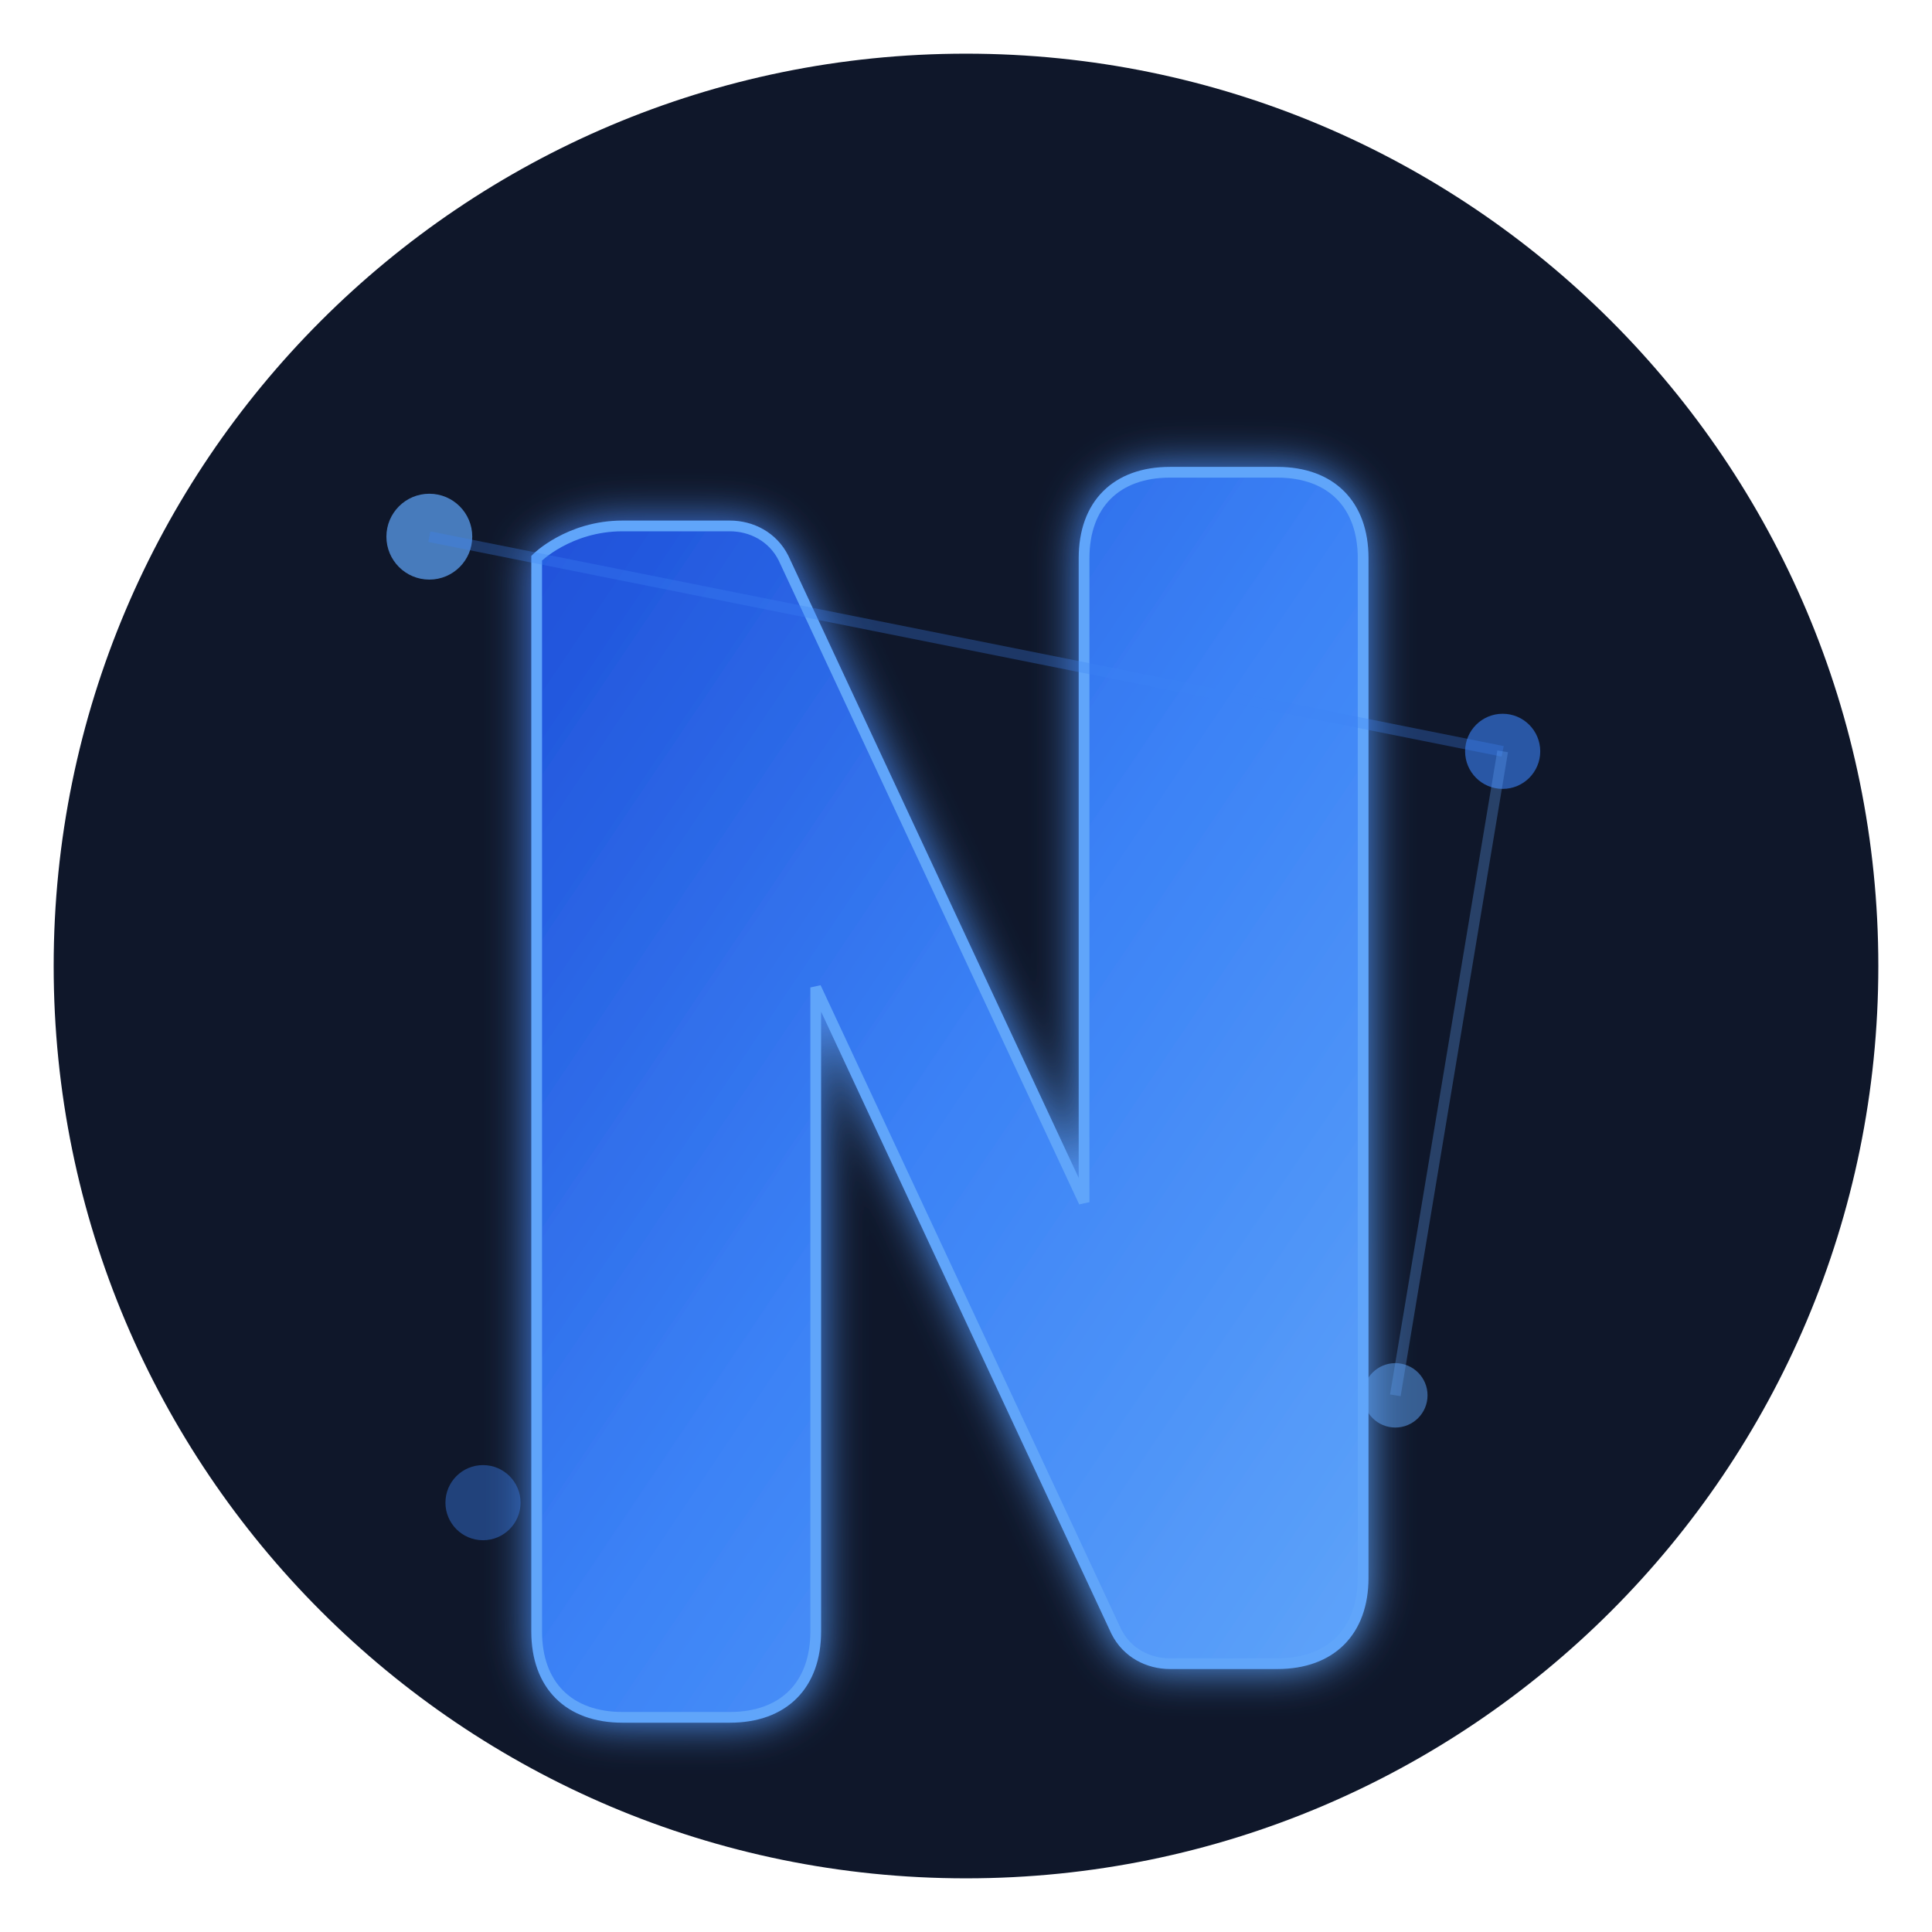
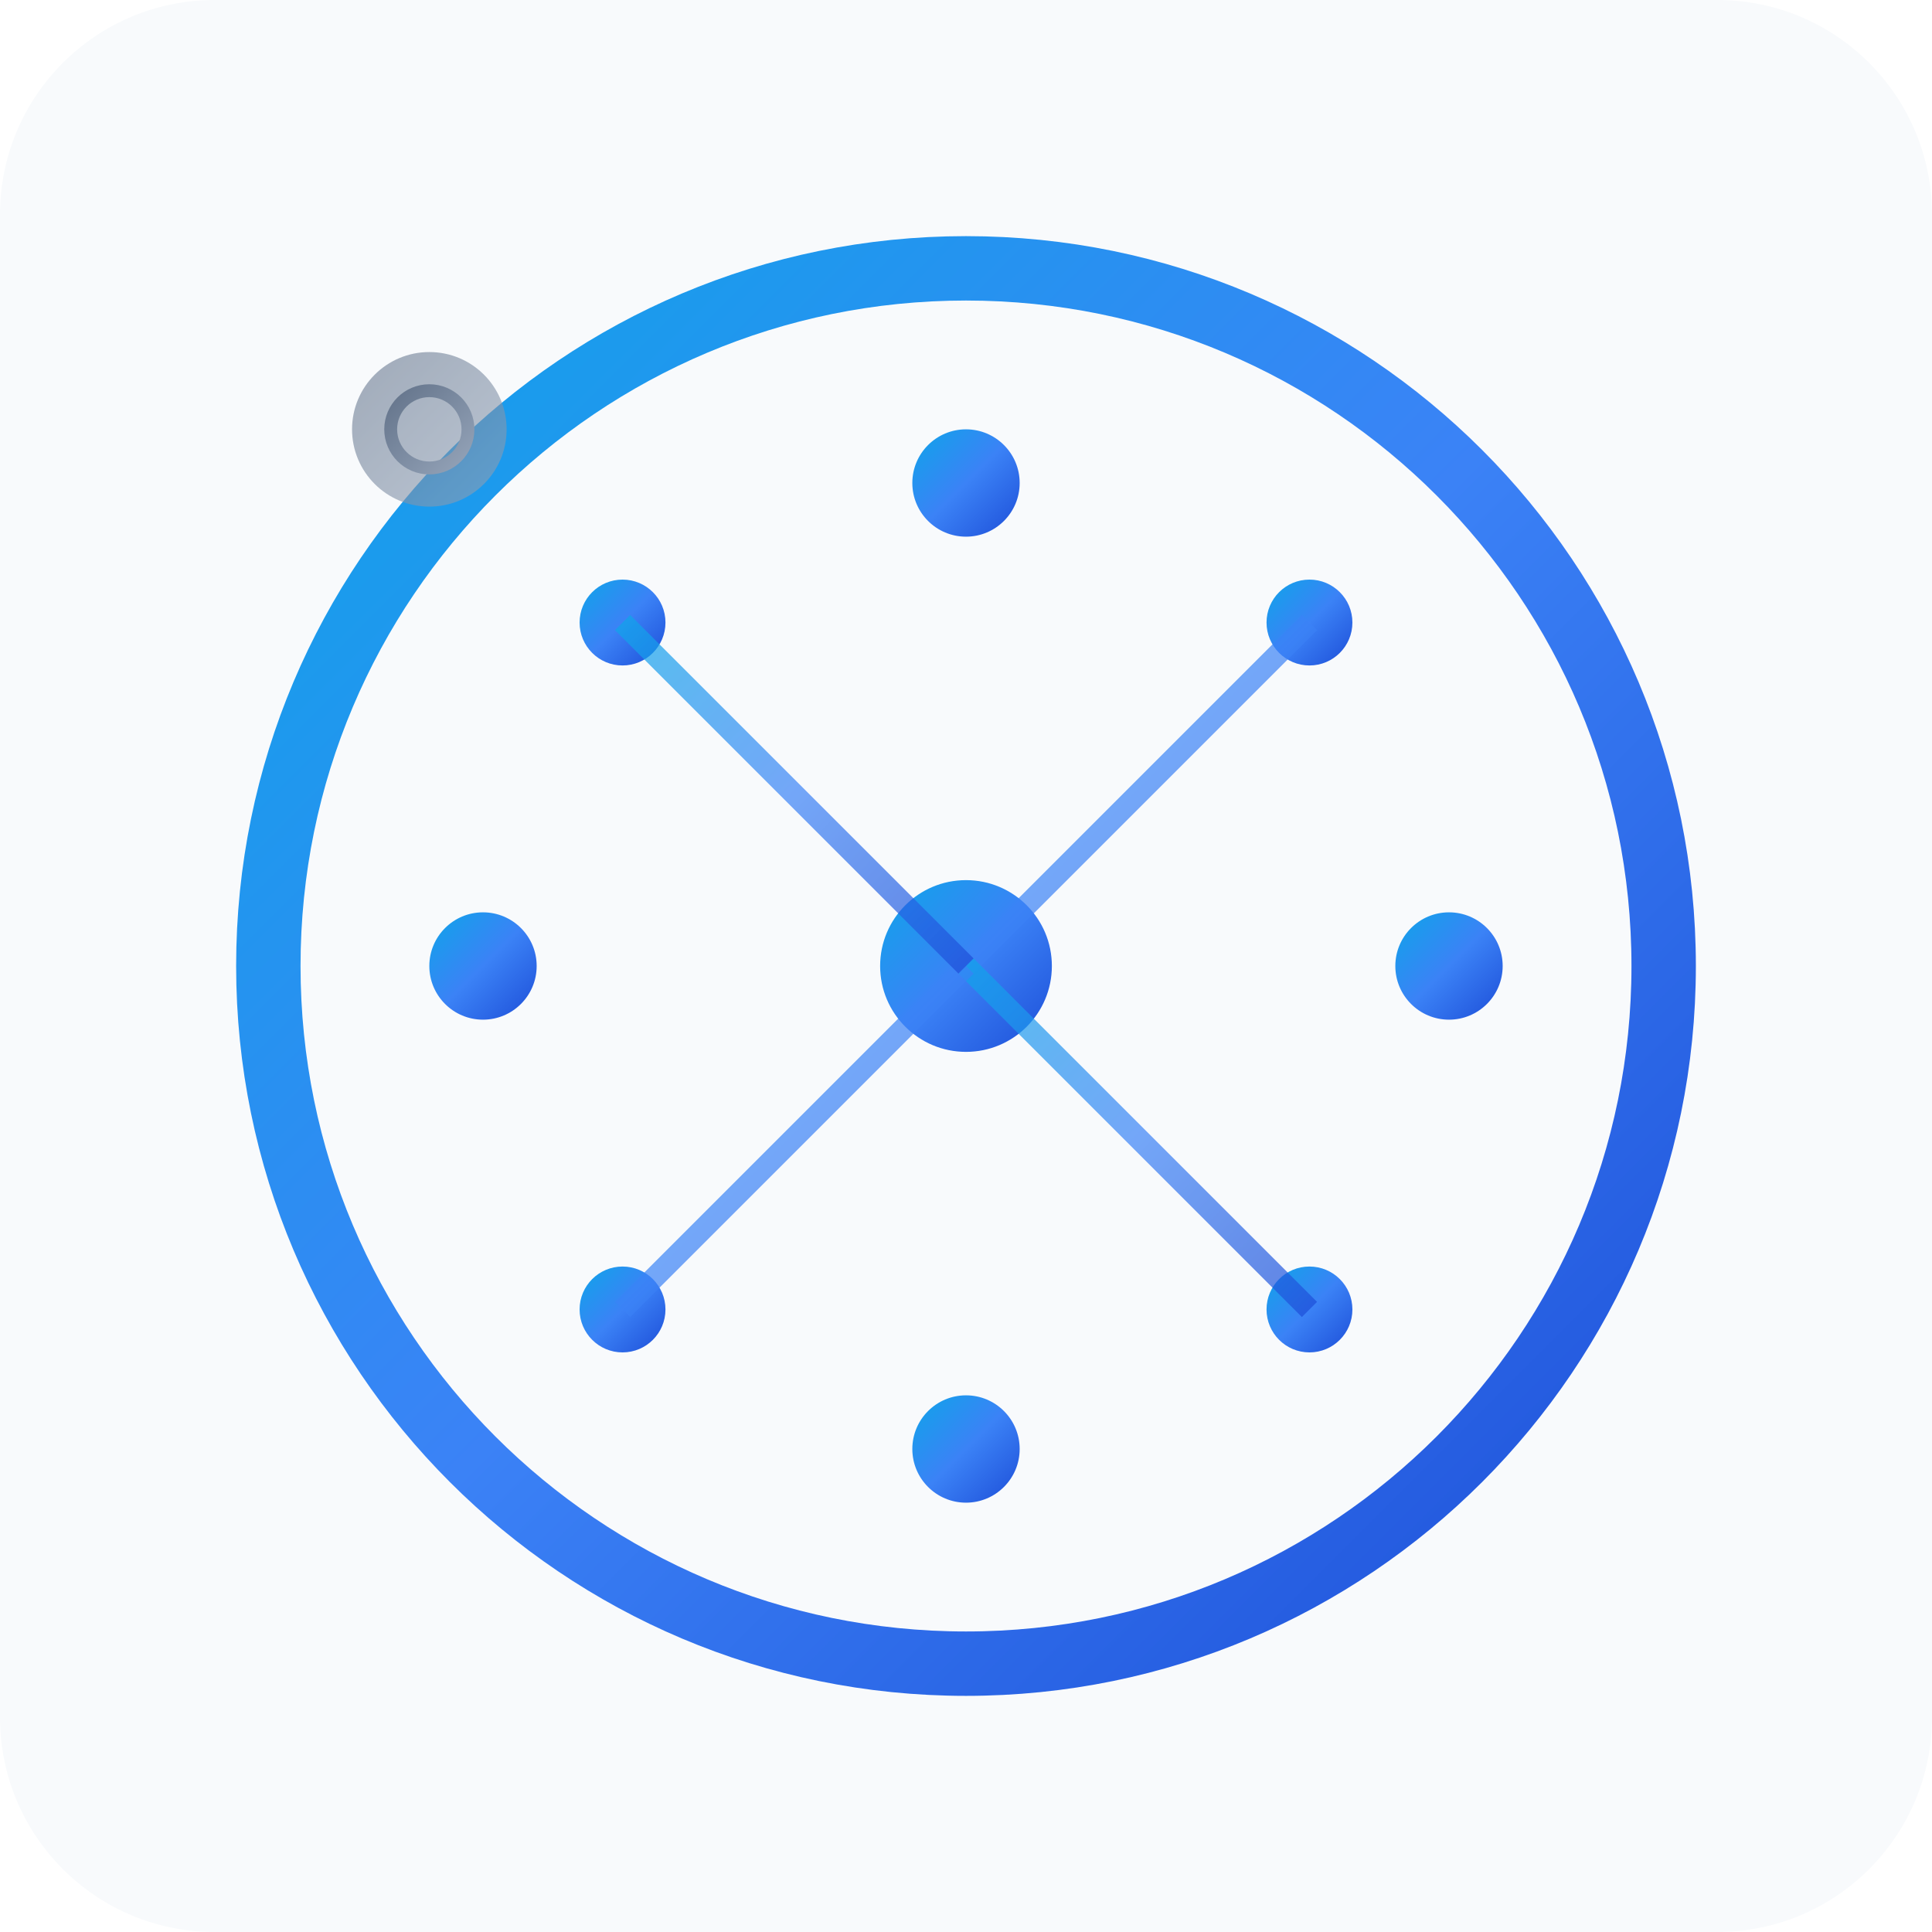
<svg xmlns="http://www.w3.org/2000/svg" width="180" height="180" viewBox="0 0 180 180">
  <defs>
-     <linearGradient id="nGradient180" x1="0%" y1="0%" x2="100%" y2="100%">
-       <stop offset="0%" style="stop-color:#1D4ED8;stop-opacity:1" />
+     <linearGradient id="automationGradient180" x1="0%" y1="0%" x2="100%" y2="100%">
+       <stop offset="0%" style="stop-color:#0EA5E9;stop-opacity:1" />
      <stop offset="50%" style="stop-color:#3B82F6;stop-opacity:1" />
-       <stop offset="100%" style="stop-color:#60A5FA;stop-opacity:1" />
+       <stop offset="100%" style="stop-color:#1D4ED8;stop-opacity:1" />
    </linearGradient>
-     <filter id="glow180">
-       <feGaussianBlur stdDeviation="2" result="coloredBlur" />
-       <feMerge>
-         <feMergeNode in="coloredBlur" />
-         <feMergeNode in="SourceGraphic" />
-       </feMerge>
-     </filter>
+     <linearGradient id="gearGradient180" x1="0%" y1="0%" x2="100%" y2="100%">
+       <stop offset="0%" style="stop-color:#64748B;stop-opacity:1" />
+       <stop offset="100%" style="stop-color:#94A3B8;stop-opacity:1" />
+     </linearGradient>
  </defs>
-   <circle cx="90" cy="90" r="85" fill="#0F172A" />
-   <g transform="translate(50, 32)">
-     <path d="M0 20 L0 120 C0 125 3 128 8 128 L18 128 C23 128 26 125 26 120 L26 60 L54 120 C55 122 57 123 59 123 L69 123 C74 123 77 120 77 115 L77 20 C77 15 74 12 69 12 L59 12 C54 12 51 15 51 20 L51 80 L23 20 C22 18 20 17 18 17 L8 17 C3 17 0 20 0 20 Z" fill="url(#nGradient180)" filter="url(#glow180)" stroke="#60A5FA" stroke-width="1" />
+   <rect width="180" height="180" rx="20" fill="#F8FAFC" />
+   <g transform="translate(90, 90)">
+     <circle cx="0" cy="0" r="65" fill="none" stroke="url(#automationGradient180)" stroke-width="6" />
+     <circle cx="0" cy="0" r="8" fill="url(#automationGradient180)" />
+     <circle cx="0" cy="-45" r="5" fill="url(#automationGradient180)" />
+     <circle cx="32" cy="-32" r="4" fill="url(#automationGradient180)" />
+     <circle cx="45" cy="0" r="5" fill="url(#automationGradient180)" />
+     <circle cx="32" cy="32" r="4" fill="url(#automationGradient180)" />
+     <circle cx="0" cy="45" r="5" fill="url(#automationGradient180)" />
+     <circle cx="-32" cy="32" r="4" fill="url(#automationGradient180)" />
+     <circle cx="-45" cy="0" r="5" fill="url(#automationGradient180)" />
+     <circle cx="-32" cy="-32" r="4" fill="url(#automationGradient180)" />
+     <line x1="0" y1="0" x2="0" y2="-45" stroke="url(#automationGradient180)" stroke-width="2" opacity="0.7" />
+     <line x1="0" y1="0" x2="32" y2="-32" stroke="url(#automationGradient180)" stroke-width="2" opacity="0.7" />
+     <line x1="0" y1="0" x2="45" y2="0" stroke="url(#automationGradient180)" stroke-width="2" opacity="0.7" />
+     <line x1="0" y1="0" x2="32" y2="32" stroke="url(#automationGradient180)" stroke-width="2" opacity="0.7" />
+     <line x1="0" y1="0" x2="0" y2="45" stroke="url(#automationGradient180)" stroke-width="2" opacity="0.7" />
+     <line x1="0" y1="0" x2="-32" y2="32" stroke="url(#automationGradient180)" stroke-width="2" opacity="0.7" />
+     <line x1="0" y1="0" x2="-45" y2="0" stroke="url(#automationGradient180)" stroke-width="2" opacity="0.7" />
+     <line x1="0" y1="0" x2="-32" y2="-32" stroke="url(#automationGradient180)" stroke-width="2" opacity="0.7" />
  </g>
-   <circle cx="40" cy="50" r="4" fill="#60A5FA" opacity="0.7" />
-   <circle cx="140" cy="70" r="3.5" fill="#3B82F6" opacity="0.6" />
-   <circle cx="130" cy="130" r="3" fill="#60A5FA" opacity="0.5" />
-   <circle cx="45" cy="140" r="3.5" fill="#3B82F6" opacity="0.4" />
-   <line x1="40" y1="50" x2="140" y2="70" stroke="#3B82F6" stroke-width="1" opacity="0.3" />
-   <line x1="140" y1="70" x2="130" y2="130" stroke="#60A5FA" stroke-width="1" opacity="0.3" />
+   <g transform="translate(40, 40) scale(0.6)">
+     <circle cx="0" cy="0" r="12" fill="url(#gearGradient180)" opacity="0.6" />
+     <circle cx="0" cy="0" r="6" fill="none" stroke="url(#gearGradient180)" stroke-width="2" />
+   </g>
</svg>
